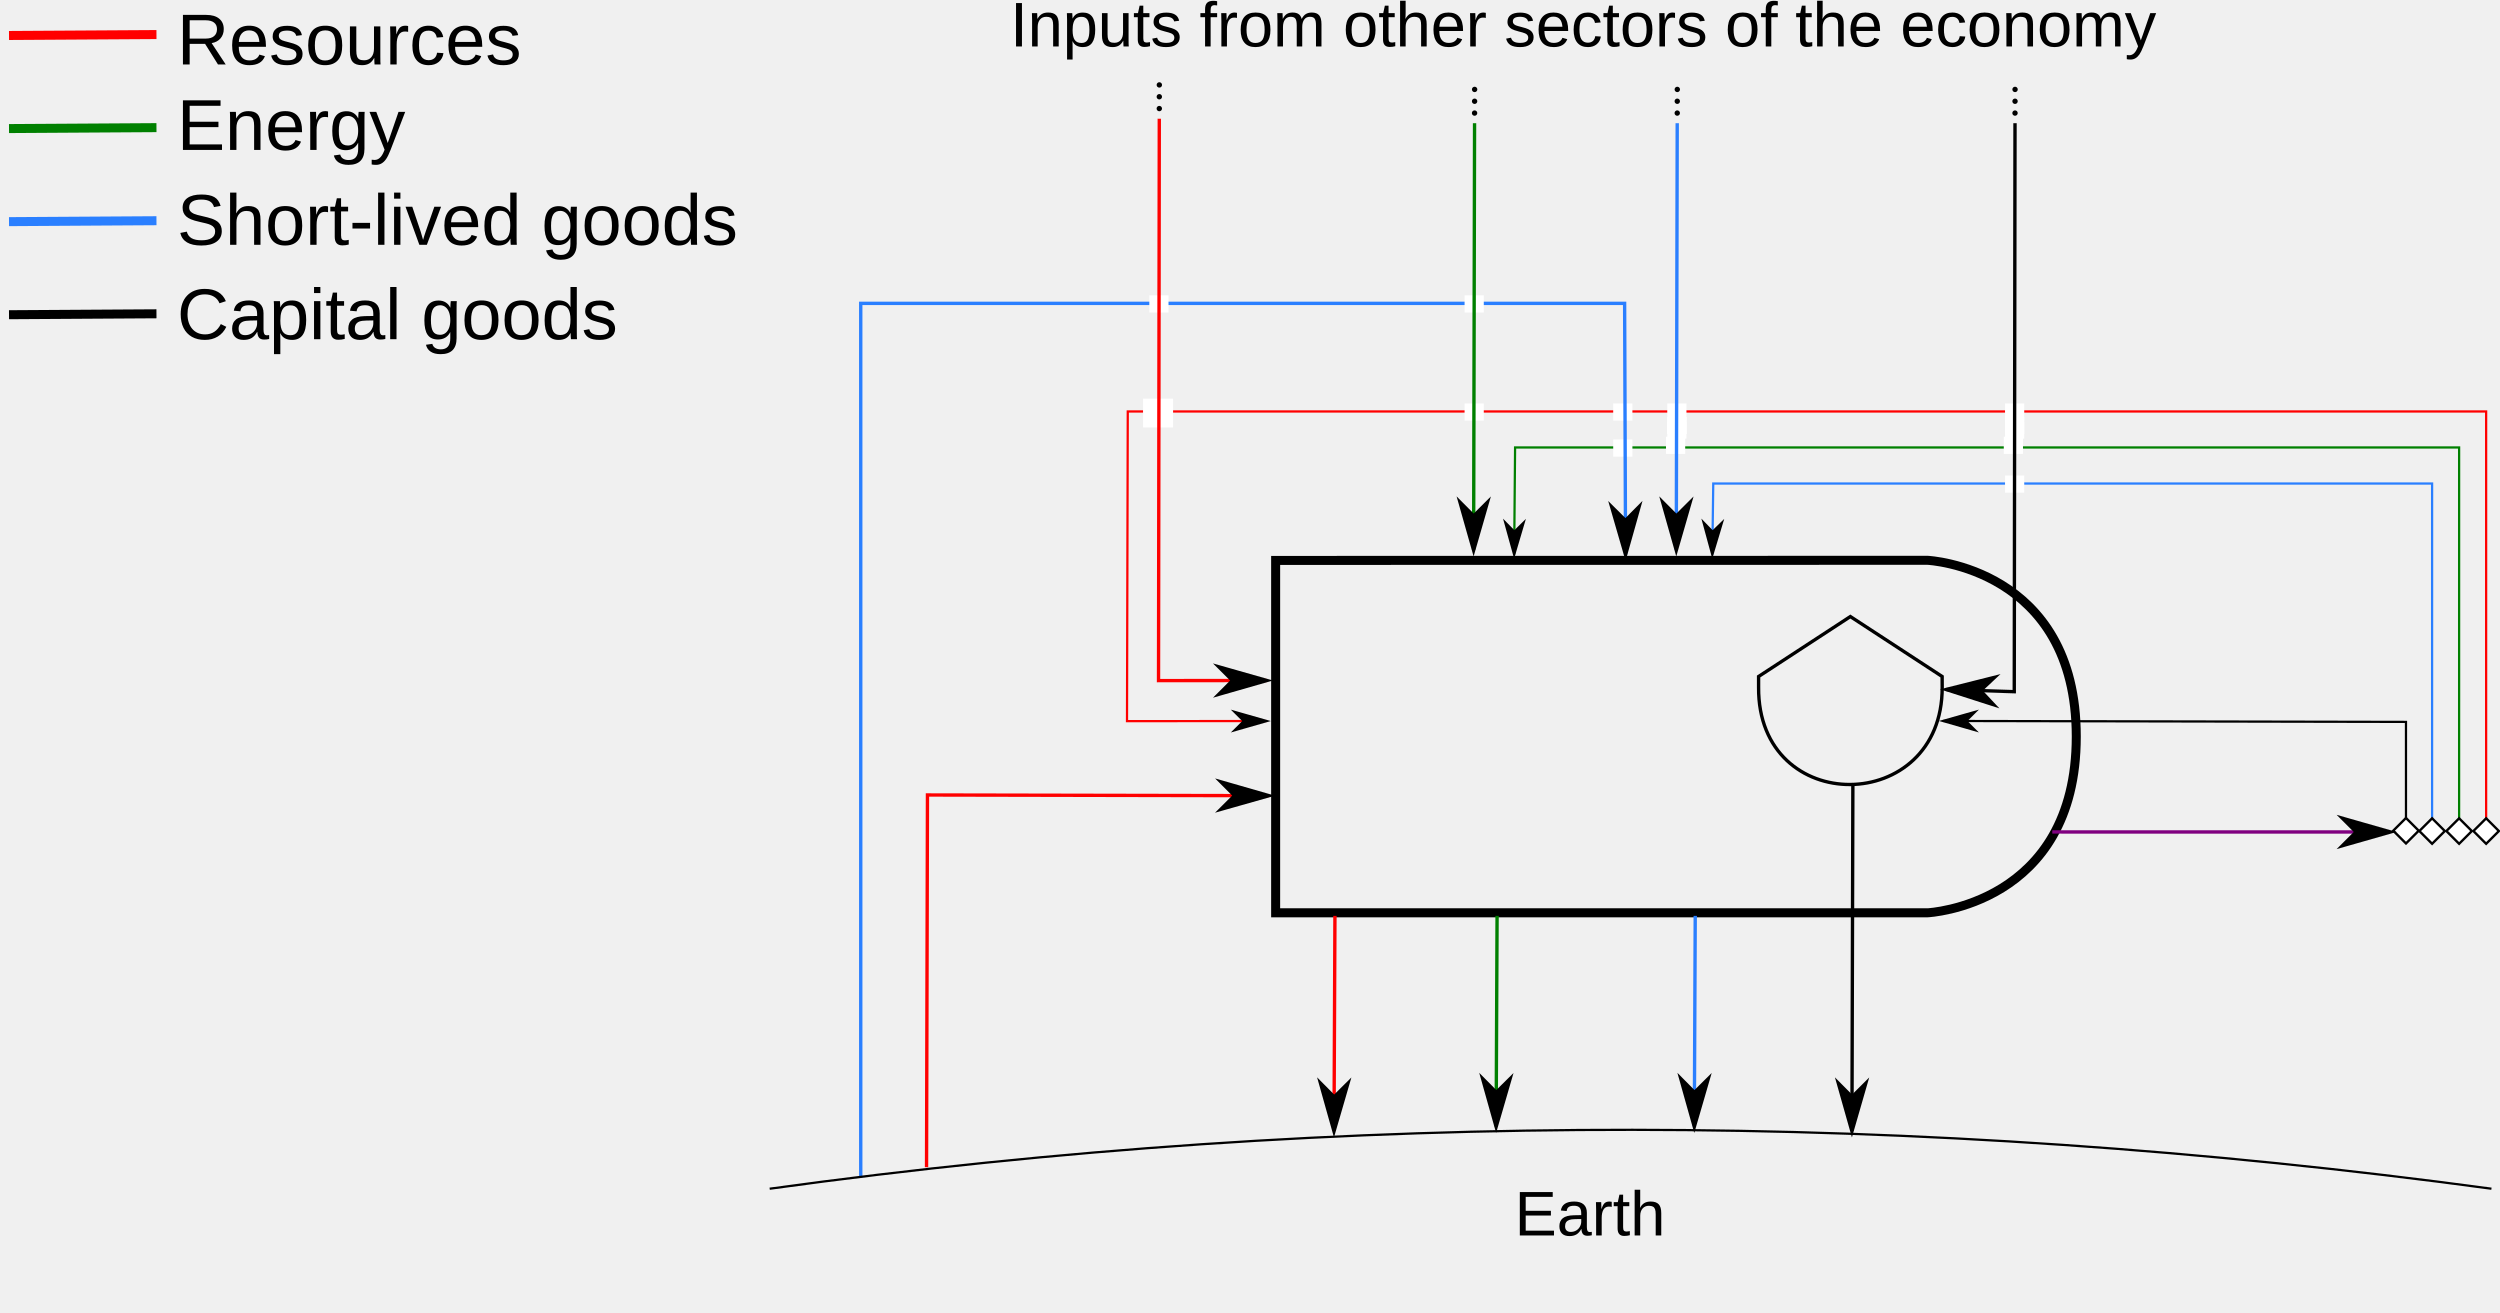
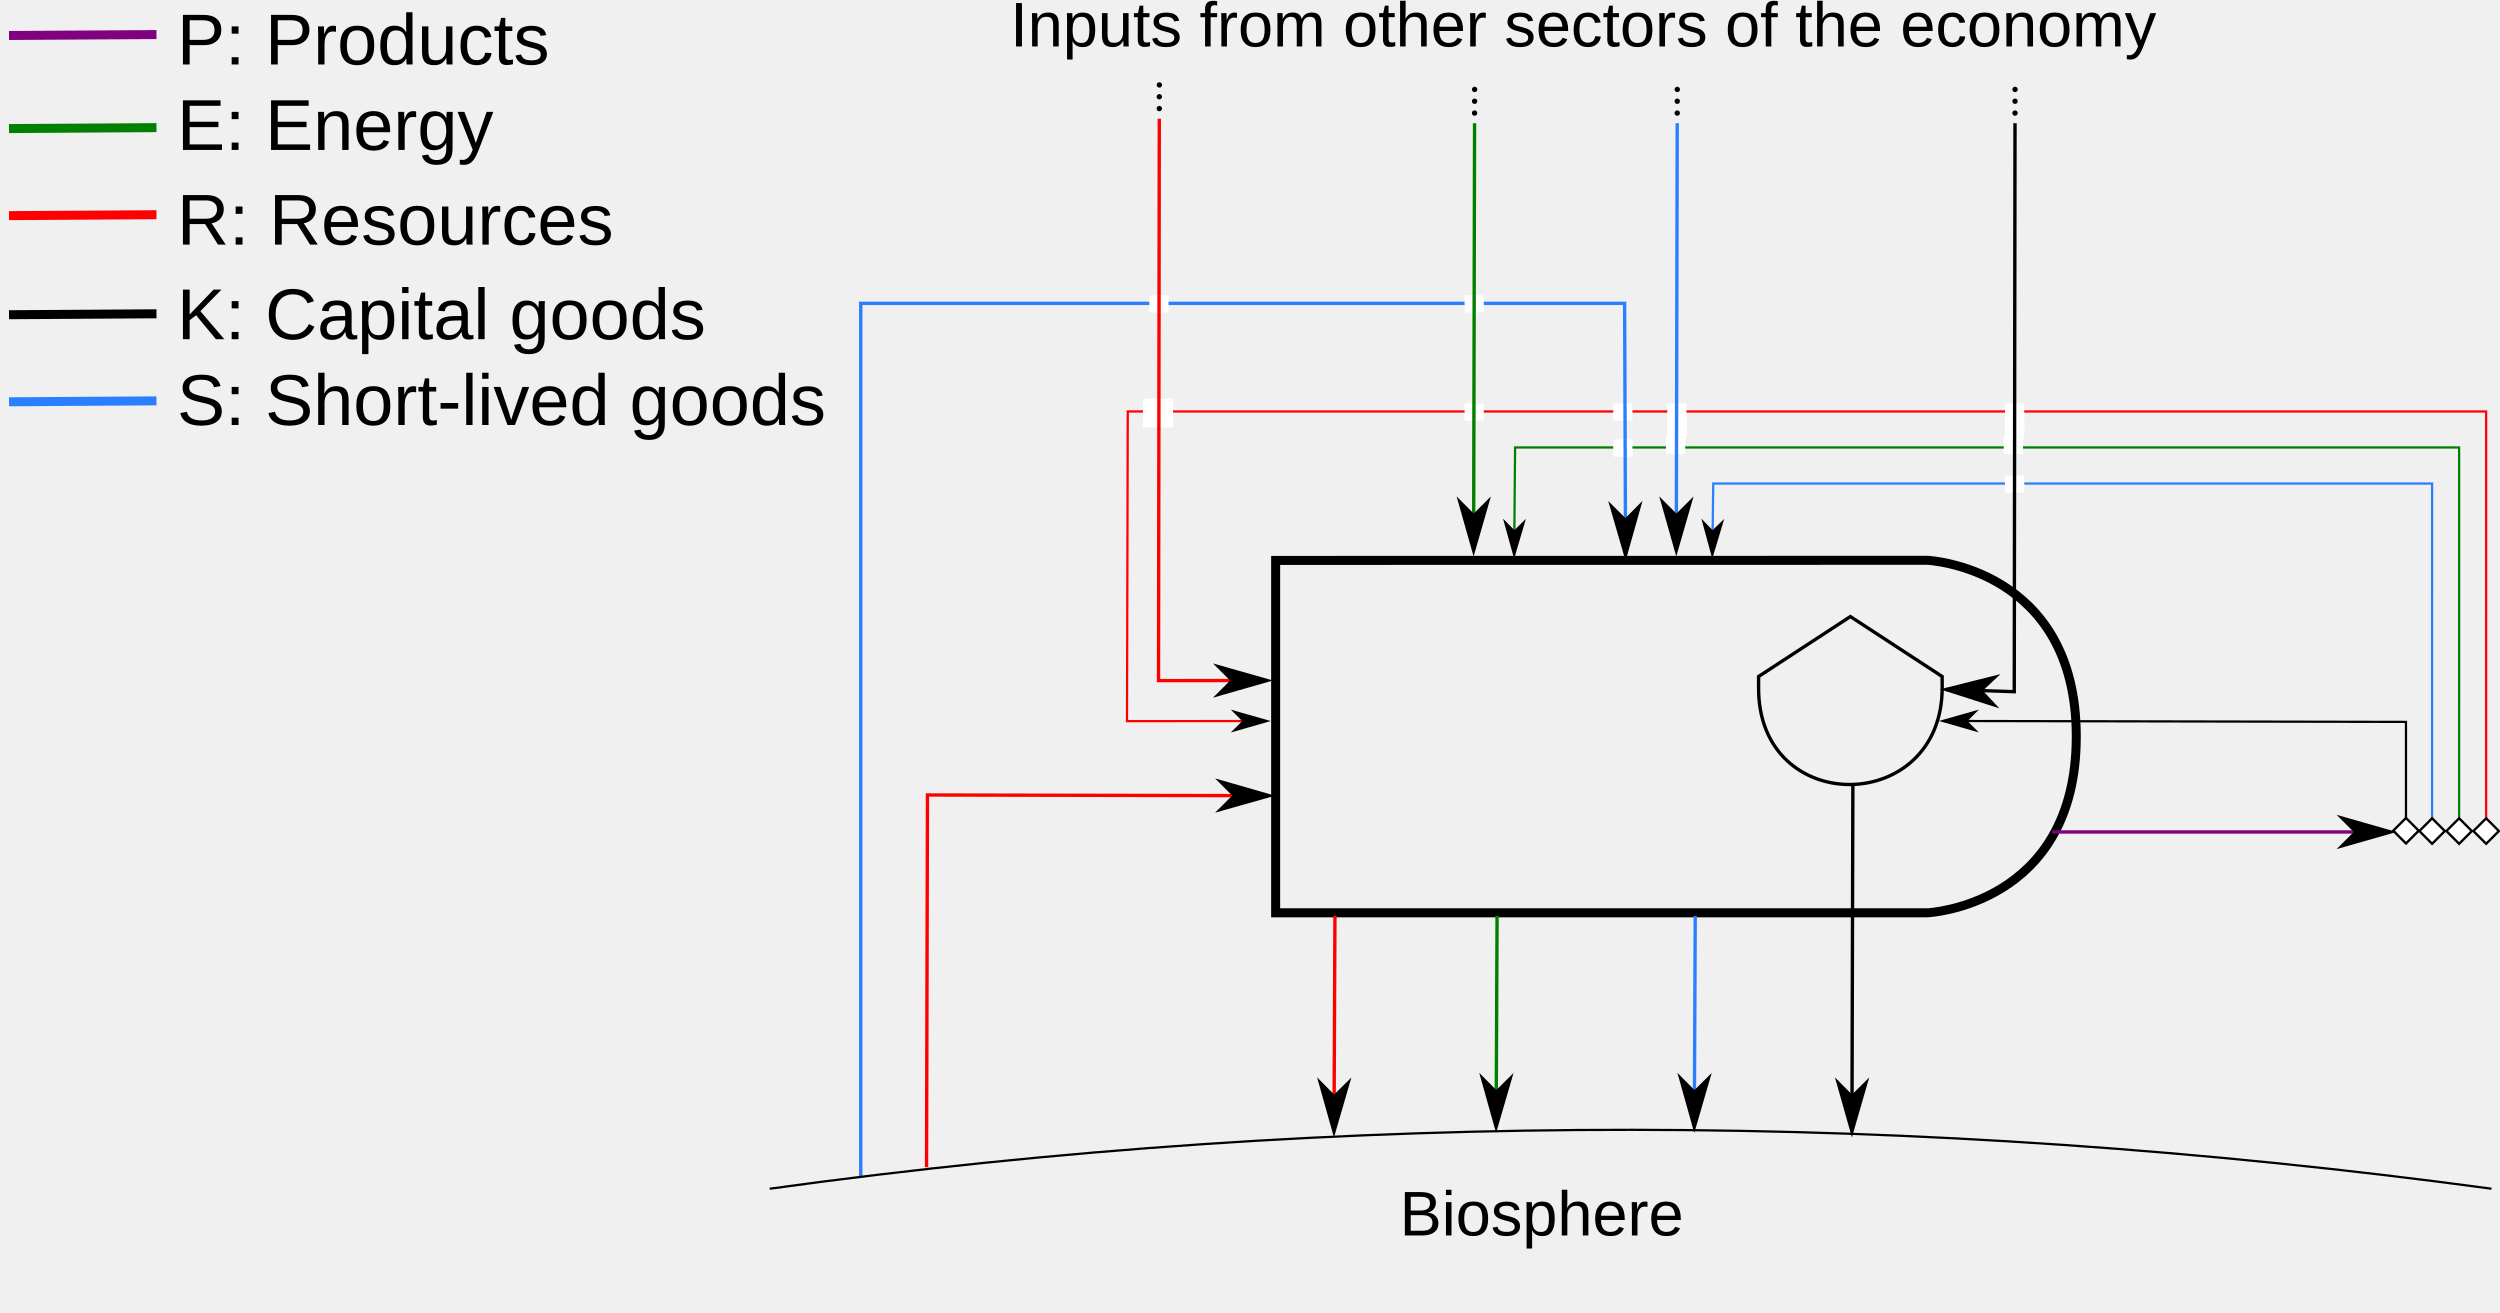
<svg xmlns="http://www.w3.org/2000/svg" width="1110.177" height="582.942" id="svg2" version="1.1">
  <defs id="defs4">
    <marker orient="auto" refY="0" refX="0" id="Arrow2Mend" style="overflow:visible">
      <path id="path3888" style="font-size:12px;fill-rule:evenodd;stroke-width:0.625;stroke-linejoin:round" d="M 8.719,4.034 -2.207,0.016 8.719,-4.002 c -1.745,2.372 -1.735,5.617 -6e-7,8.035 z" transform="scale(-0.6,-0.6)" />
    </marker>
    <marker orient="auto" refY="0" refX="0" id="EmptyDiamondL" style="overflow:visible">
      <path id="path3968" d="M 0,-7.071 -7.071,0 0,7.071 7.071,0 0,-7.071 z" style="fill:#ffffff;fill-rule:evenodd;stroke:#000000;stroke-width:1pt;marker-start:none" transform="scale(0.8,0.8)" />
    </marker>
    <marker style="overflow:visible" id="InfiniteLineStart" refX="0" refY="0" orient="auto">
      <g id="g4034" transform="translate(-13,0)">
        <circle d="M 3.8,0 C 3.8,0.442 3.442,0.8 3,0.8 2.558,0.8 2.2,0.442 2.2,0 c 0,-0.442 0.358,-0.8 0.8,-0.8 0.442,0 0.8,0.358 0.8,0.8 z" id="circle4036" r="0.8" cy="0" cx="3" />
        <circle d="M 7.3,0 C 7.3,0.442 6.942,0.8 6.5,0.8 6.058,0.8 5.7,0.442 5.7,0 c 0,-0.442 0.358,-0.8 0.8,-0.8 0.442,0 0.8,0.358 0.8,0.8 z" id="circle4038" r="0.8" cy="0" cx="6.5" />
        <circle d="M 10.8,0 C 10.8,0.442 10.442,0.8 10,0.8 9.558,0.8 9.2,0.442 9.2,0 c 0,-0.442 0.358,-0.8 0.8,-0.8 0.442,0 0.8,0.358 0.8,0.8 z" id="circle4040" r="0.8" cy="0" cx="10" />
      </g>
    </marker>
    <marker orient="auto" refY="0" refX="0" id="Arrow1Lend" style="overflow:visible">
      <path id="path3792" d="M 0,0 5,-5 -12.5,0 5,5 0,0 z" style="fill-rule:evenodd;stroke:#000000;stroke-width:1pt;marker-start:none" transform="matrix(-0.8,0,0,-0.8,-10,0)" />
    </marker>
    <marker orient="auto" refY="0" refX="0" id="Arrow1Lstart-0" style="overflow:visible">
      <path id="path4143-5" d="M 0,0 5,-5 -12.5,0 5,5 0,0 z" style="fill-rule:evenodd;stroke:#000000;stroke-width:1pt;marker-start:none" transform="matrix(0.8,0,0,0.8,10,0)" />
    </marker>
    <marker orient="auto" refY="0" refX="0" id="Arrow1Lend-7" style="overflow:visible">
      <path id="path4132-0" d="M 0,0 5,-5 -12.5,0 5,5 0,0 z" style="fill-rule:evenodd;stroke:#000000;stroke-width:1pt;marker-start:none" transform="matrix(-0.8,0,0,-0.8,-10,0)" />
    </marker>
    <marker style="overflow:visible" id="InfiniteLineStart-0" refX="0" refY="0" orient="auto">
      <g id="g4065-5" transform="translate(-13,0)">
        <circle d="M 3.8,0 C 3.8,0.442 3.442,0.8 3,0.8 2.558,0.8 2.2,0.442 2.2,0 c 0,-0.442 0.358,-0.8 0.8,-0.8 0.442,0 0.8,0.358 0.8,0.8 z" id="circle4067-6" r="0.8" cy="0" cx="3" />
        <circle d="M 7.3,0 C 7.3,0.442 6.942,0.8 6.5,0.8 6.058,0.8 5.7,0.442 5.7,0 c 0,-0.442 0.358,-0.8 0.8,-0.8 0.442,0 0.8,0.358 0.8,0.8 z" id="circle4069-78" r="0.8" cy="0" cx="6.5" />
        <circle d="M 10.8,0 C 10.8,0.442 10.442,0.8 10,0.8 9.558,0.8 9.2,0.442 9.2,0 c 0,-0.442 0.358,-0.8 0.8,-0.8 0.442,0 0.8,0.358 0.8,0.8 z" id="circle4071-06" r="0.8" cy="0" cx="10" />
      </g>
    </marker>
    <marker orient="auto" refY="0" refX="0" id="EmptyDiamondL-1" style="overflow:visible">
      <path id="path4169" d="M 0,-7.071 -7.071,0 0,7.071 7.071,0 0,-7.071 z" style="fill:#ffffff;fill-rule:evenodd;stroke:#000000;stroke-width:1pt;marker-start:none" transform="scale(0.8,0.8)" />
    </marker>
    <marker orient="auto" refY="0" refX="0" id="Arrow1Lstart-7" style="overflow:visible">
      <path id="path4143-9" d="M 0,0 5,-5 -12.5,0 5,5 0,0 z" style="fill-rule:evenodd;stroke:#000000;stroke-width:1pt;marker-start:none" transform="matrix(0.8,0,0,0.8,10,0)" />
    </marker>
    <marker orient="auto" refY="0" refX="0" id="Arrow1Lend-0" style="overflow:visible">
      <path id="path4132-2" d="M 0,0 5,-5 -12.5,0 5,5 0,0 z" style="fill-rule:evenodd;stroke:#000000;stroke-width:1pt;marker-start:none" transform="matrix(-0.8,0,0,-0.8,-10,0)" />
    </marker>
    <marker style="overflow:visible" id="InfiniteLineStart-3" refX="0" refY="0" orient="auto">
      <g id="g4065-9" transform="translate(-13,0)">
        <circle d="M 3.8,0 C 3.8,0.442 3.442,0.8 3,0.8 2.558,0.8 2.2,0.442 2.2,0 c 0,-0.442 0.358,-0.8 0.8,-0.8 0.442,0 0.8,0.358 0.8,0.8 z" id="circle4067-9" r="0.8" cy="0" cx="3" />
        <circle d="M 7.3,0 C 7.3,0.442 6.942,0.8 6.5,0.8 6.058,0.8 5.7,0.442 5.7,0 c 0,-0.442 0.358,-0.8 0.8,-0.8 0.442,0 0.8,0.358 0.8,0.8 z" id="circle4069-7" r="0.8" cy="0" cx="6.5" />
        <circle d="M 10.8,0 C 10.8,0.442 10.442,0.8 10,0.8 9.558,0.8 9.2,0.442 9.2,0 c 0,-0.442 0.358,-0.8 0.8,-0.8 0.442,0 0.8,0.358 0.8,0.8 z" id="circle4071-0" r="0.8" cy="0" cx="10" />
      </g>
    </marker>
    <marker orient="auto" refY="0" refX="0" id="InfiniteLineStart-7" style="overflow:visible">
      <g transform="translate(-13,0)" id="g4065">
        <circle cx="3" cy="0" r="0.8" id="circle4067" d="M 3.8,0 C 3.8,0.442 3.442,0.8 3,0.8 2.558,0.8 2.2,0.442 2.2,0 c 0,-0.442 0.358,-0.8 0.8,-0.8 0.442,0 0.8,0.358 0.8,0.8 z" />
        <circle cx="6.5" cy="0" r="0.8" id="circle4069" d="M 7.3,0 C 7.3,0.442 6.942,0.8 6.5,0.8 6.058,0.8 5.7,0.442 5.7,0 c 0,-0.442 0.358,-0.8 0.8,-0.8 0.442,0 0.8,0.358 0.8,0.8 z" />
        <circle cx="10" cy="0" r="0.8" id="circle4071" d="M 10.8,0 C 10.8,0.442 10.442,0.8 10,0.8 9.558,0.8 9.2,0.442 9.2,0 c 0,-0.442 0.358,-0.8 0.8,-0.8 0.442,0 0.8,0.358 0.8,0.8 z" />
      </g>
    </marker>
    <marker style="overflow:visible" id="Arrow1Lend-2" refX="0" refY="0" orient="auto">
      <path transform="matrix(-0.8,0,0,-0.8,-10,0)" style="fill-rule:evenodd;stroke:#000000;stroke-width:1pt;marker-start:none" d="M 0,0 5,-5 -12.5,0 5,5 0,0 z" id="path4132" />
    </marker>
    <marker style="overflow:visible" id="Arrow1Lstart" refX="0" refY="0" orient="auto">
      <path transform="matrix(0.8,0,0,0.8,10,0)" style="fill-rule:evenodd;stroke:#000000;stroke-width:1pt;marker-start:none" d="M 0,0 5,-5 -12.5,0 5,5 0,0 z" id="path4143" />
    </marker>
  </defs>
  <g id="layer1" transform="translate(835.1399,-154.6341)">
    <text xml:space="preserve" style="font-size:32px;font-style:normal;font-variant:normal;font-weight:bold;font-stretch:expanded;text-align:start;line-height:125%;letter-spacing:0px;word-spacing:0px;text-anchor:start;fill:#000000;fill-opacity:1;stroke:none;font-family:Engravers MT;-inkscape-font-specification:Engravers MT Bold Expanded" x="292.258" y="107.663" id="text6668" transform="translate(-121.7803,643.7631)">
      <tspan id="tspan6670" x="292.258" y="107.663" />
    </text>
-     <path id="path4734" d="m -831.14,170.394 65.479,-0.414" style="fill:none;stroke:#ff0000;stroke-width:4;stroke-linecap:butt;stroke-linejoin:miter;stroke-opacity:1;marker-start:none;marker-end:none" />
+     <path id="path4734" d="m -831.14,250.394 65.479,-0.414" style="fill:none;stroke:#ff0000;stroke-width:4;stroke-linecap:butt;stroke-linejoin:miter;stroke-opacity:1;marker-start:none;marker-end:none" />
    <path style="fill:none;stroke:#000000;stroke-width:4;stroke-linecap:butt;stroke-linejoin:miter;stroke-opacity:1;marker-start:none;marker-end:none" d="m -831.14,294.394 65.479,-0.414" id="path4736" />
    <path style="fill:none;stroke:#008000;stroke-width:4;stroke-linecap:butt;stroke-linejoin:miter;stroke-opacity:1;marker-start:none;marker-end:none" d="m -831.14,211.728 65.479,-0.414" id="path4738" />
-     <path id="path4740" d="m -831.14,253.061 65.479,-0.414" style="fill:none;stroke:#2a7fff;stroke-width:4;stroke-linecap:butt;stroke-linejoin:miter;stroke-opacity:1;marker-start:none;marker-end:none" />
-     <text xml:space="preserve" style="font-size:32px;font-style:normal;font-variant:normal;font-weight:normal;font-stretch:normal;text-align:start;line-height:125%;letter-spacing:0px;word-spacing:0px;text-anchor:start;fill:#000000;fill-opacity:1;stroke:none;font-family:Arial;-inkscape-font-specification:Arial" x="-756.526" y="183.267" id="text5894">
-       <tspan id="tspan5896" x="-756.526" y="183.267">Resources</tspan>
+     <path id="path4740" d="m -831.14,333.061 65.479,-0.414" style="fill:none;stroke:#2a7fff;stroke-width:4;stroke-linecap:butt;stroke-linejoin:miter;stroke-opacity:1;marker-start:none;marker-end:none" />
+     <text xml:space="preserve" style="font-size:32px;font-style:normal;font-variant:normal;font-weight:normal;font-stretch:normal;text-align:start;line-height:125%;letter-spacing:0px;word-spacing:0px;text-anchor:start;fill:#000000;fill-opacity:1;stroke:none;font-family:Arial;-inkscape-font-specification:Arial" x="-756.526" y="263.267" id="text5894">
+       <tspan id="tspan5896" x="-756.526" y="263.267">R: Resources</tspan>
    </text>
    <text id="text5898" y="221.202" x="-756.526" style="font-size:32px;font-style:normal;font-variant:normal;font-weight:normal;font-stretch:normal;text-align:start;line-height:125%;letter-spacing:0px;word-spacing:0px;text-anchor:start;fill:#000000;fill-opacity:1;stroke:none;font-family:Arial;-inkscape-font-specification:Arial" xml:space="preserve">
-       <tspan y="221.202" x="-756.526" id="tspan5900">Energy</tspan>
-     </text>
-     <text xml:space="preserve" style="font-size:32px;font-style:normal;font-variant:normal;font-weight:normal;font-stretch:normal;text-align:start;line-height:125%;letter-spacing:0px;word-spacing:0px;text-anchor:start;fill:#000000;fill-opacity:1;stroke:none;font-family:Arial;-inkscape-font-specification:Arial" x="-756.526" y="263.357" id="text5902">
-       <tspan id="tspan5904" x="-756.526" y="263.357">Short-lived goods</tspan>
+       <tspan y="221.202" x="-756.526" id="tspan5900">E: Energy</tspan>
+     </text>
+     <text xml:space="preserve" style="font-size:32px;font-style:normal;font-variant:normal;font-weight:normal;font-stretch:normal;text-align:start;line-height:125%;letter-spacing:0px;word-spacing:0px;text-anchor:start;fill:#000000;fill-opacity:1;stroke:none;font-family:Arial;-inkscape-font-specification:Arial" x="-756.526" y="343.357" id="text5902">
+       <tspan id="tspan5904" x="-756.526" y="343.357">S: Short-lived goods</tspan>
    </text>
    <text id="text5906" y="305.267" x="-756.526" style="font-size:32px;font-style:normal;font-variant:normal;font-weight:normal;font-stretch:normal;text-align:start;line-height:125%;letter-spacing:0px;word-spacing:0px;text-anchor:start;fill:#000000;fill-opacity:1;stroke:none;font-family:Arial;-inkscape-font-specification:Arial" xml:space="preserve">
-       <tspan y="305.267" x="-756.526" id="tspan5908">Capital goods</tspan>
+       <tspan y="305.267" x="-756.526" id="tspan5908">K: Capital goods</tspan>
    </text>
    <path id="path6782" d="m -268.666,403.498 0,156.485 289.541,0 c 0,0 66,-3.206 66,-78.265 0,-75.059 -66,-78.265 -66,-78.265 z" style="fill:none;stroke:#000000;stroke-width:4;stroke-linecap:butt;stroke-linejoin:miter;stroke-opacity:1" />
    <path style="fill:none;stroke:#000000;stroke-width:1.5;stroke-linecap:butt;stroke-linejoin:miter;stroke-opacity:1" d="m 27.306,455.046 -40.754,-26.62 -40.754,26.62 0,4.778 c -0.431,58.107 81.709,57.06 81.531,0 z" id="path6784" />
    <path id="path6786" d="m -423.691,672.966 0.409,-165.304 151.459,0.31" style="fill:none;stroke:#ff0000;stroke-width:1.5;stroke-linecap:butt;stroke-linejoin:miter;stroke-opacity:1;marker-start:none;marker-end:url(#Arrow1Lend)" />
    <path id="path6796" d="m -242.335,561.347 -0.414,95.479" style="fill:none;stroke:#ff0000;stroke-width:1.5;stroke-linecap:butt;stroke-linejoin:miter;stroke-opacity:1;marker-start:none;marker-end:url(#Arrow1Lend)" />
    <path style="fill:none;stroke:#000000;stroke-width:1.5;stroke-linecap:butt;stroke-linejoin:miter;stroke-opacity:1;marker-start:none;marker-end:url(#Arrow1Lend)" d="m -12.335,503.347 -0.414,153.479" id="path6806" />
    <path style="fill:none;stroke:#008000;stroke-width:1.5;stroke-linecap:butt;stroke-linejoin:miter;stroke-opacity:1;marker-start:none;marker-end:url(#Arrow1Lend)" d="m -170.335,561.347 -0.414,93.479" id="path6816" />
    <path style="fill:none;stroke:#2a7fff;stroke-width:1px;stroke-linecap:butt;stroke-linejoin:miter;stroke-opacity:1;marker-start:url(#EmptyDiamondL);marker-end:url(#Arrow1Lend)" d="m 244.88,523.677 0.005,-154.33 -319.219,0 -0.414,31.479" id="path6820" />
    <path style="fill:none;stroke:#000000;stroke-width:1px;stroke-linecap:butt;stroke-linejoin:miter;stroke-opacity:1;marker-start:url(#EmptyDiamondL);marker-end:url(#Arrow1Lend)" d="m 233.286,523.531 0,-48.325 -205.479,-0.414" id="path6822" />
    <path id="path6824" d="m 76.221,524.076 150,0.009" style="fill:none;stroke:#800080;stroke-width:1.5;stroke-linecap:butt;stroke-linejoin:miter;stroke-opacity:1;marker-end:url(#Arrow1Lend)" />
    <path id="path6826" d="m 256.88,523.677 0.005,-170.33 -419.219,0 -0.414,47.479" style="fill:none;stroke:#008000;stroke-width:1px;stroke-linecap:butt;stroke-linejoin:miter;stroke-opacity:1;marker-start:url(#EmptyDiamondL);marker-end:url(#Arrow1Lend)" />
    <rect y="365.793" x="55.239" height="7.626" width="8.523" id="rect6828" style="fill:#ffffff;fill-opacity:1;stroke:none" />
    <rect style="fill:#ffffff;fill-opacity:1;stroke:none" id="rect6830" width="8.523" height="7.626" x="54.683" y="348.572" />
    <rect style="fill:#ffffff;fill-opacity:1;stroke:none" id="rect6832" width="8.523" height="7.626" x="55.239" y="339.793" />
    <rect y="341.793" x="55.239" height="7.626" width="8.523" id="rect6834" style="fill:#ffffff;fill-opacity:1;stroke:none" />
    <rect y="339.793" x="-94.761" height="7.626" width="8.523" id="rect6836" style="fill:#ffffff;fill-opacity:1;stroke:none" />
    <rect style="fill:#ffffff;fill-opacity:1;stroke:none" id="rect6838" width="8.523" height="7.626" x="-94.761" y="341.793" />
    <path id="path6848" d="m -82.335,561.347 -0.414,93.479" style="fill:none;stroke:#2a7fff;stroke-width:1.5;stroke-linecap:butt;stroke-linejoin:miter;stroke-opacity:1;marker-start:none;marker-end:url(#Arrow1Lend)" />
    <path style="fill:none;stroke:#ff0000;stroke-width:1px;stroke-linecap:butt;stroke-linejoin:miter;stroke-opacity:1;marker-start:url(#EmptyDiamondL);marker-end:url(#Arrow1Lend)" d="m 268.88,523.677 0.005,-186.33 -603.219,0 -0.338,137.528 61.924,-0.049" id="path6850" />
    <rect style="fill:#ffffff;fill-opacity:1;stroke:none" id="rect6852" width="13.338" height="12.782" x="-327.548" y="331.666" />
    <rect y="333.793" x="55.239" height="7.626" width="8.523" id="rect6854" style="fill:#ffffff;fill-opacity:1;stroke:none" />
    <rect y="348.572" x="-95.317" height="7.626" width="8.523" id="rect6860" style="fill:#ffffff;fill-opacity:1;stroke:none" />
    <rect y="339.793" x="-94.761" height="7.626" width="8.523" id="rect6862" style="fill:#ffffff;fill-opacity:1;stroke:none" />
    <rect style="fill:#ffffff;fill-opacity:1;stroke:none" id="rect6866" width="8.523" height="7.626" x="-94.761" y="333.793" />
    <path style="fill:none;stroke:#2a7fff;stroke-width:1.5;stroke-linecap:butt;stroke-linejoin:miter;stroke-opacity:1;marker-start:url(#InfiniteLineStart-7);marker-end:url(#Arrow1Lend)" d="m -90.334,209.347 -0.414,189.479" id="path9595" />
    <path id="path9819" d="M 59.666,209.347 59.333,461.79 29.252,460.826" style="fill:none;stroke:#000000;stroke-width:1.5;stroke-linecap:butt;stroke-linejoin:miter;stroke-opacity:1;marker-start:url(#InfiniteLineStart-7);marker-end:url(#Arrow1Lend)" />
    <rect y="333.793" x="-184.761" height="7.626" width="8.523" id="rect4707" style="fill:#ffffff;fill-opacity:1;stroke:none" />
    <rect y="333.793" x="-118.761" height="7.626" width="8.523" id="rect4711" style="fill:#ffffff;fill-opacity:1;stroke:none" />
    <rect style="fill:#ffffff;fill-opacity:1;stroke:none" id="rect4713" width="8.523" height="7.626" x="-118.761" y="349.793" />
    <path id="path4703" d="m -452.907,677.677 -0.005,-388.33 339.219,0 0.414,111.479" style="fill:none;stroke:#2a7fff;stroke-width:1.5;stroke-linecap:butt;stroke-linejoin:miter;stroke-opacity:1;marker-start:none;marker-end:url(#Arrow1Lend)" />
    <rect style="fill:#ffffff;fill-opacity:1;stroke:none" id="rect4709" width="8.523" height="7.626" x="-184.761" y="285.793" />
    <path id="path4705" d="m -180.334,209.347 -0.414,189.479" style="fill:none;stroke:#008000;stroke-width:1.5;stroke-linecap:butt;stroke-linejoin:miter;stroke-opacity:1;marker-start:url(#InfiniteLineStart-7);marker-end:url(#Arrow1Lend)" />
    <rect y="285.793" x="-324.761" height="7.626" width="8.523" id="rect4717" style="fill:#ffffff;fill-opacity:1;stroke:none" />
    <path style="fill:none;stroke:#ff0000;stroke-width:1.5;stroke-linecap:butt;stroke-linejoin:miter;stroke-opacity:1;marker-start:url(#InfiniteLineStart-7);marker-end:url(#Arrow1Lend)" d="m -320.334,207.347 -0.338,249.528 47.924,-0.049" id="path9583" />
-     <text id="text4961" y="703.267" x="-162.526" style="font-size:28px;font-style:normal;font-variant:normal;font-weight:normal;font-stretch:normal;text-align:start;line-height:125%;letter-spacing:0px;word-spacing:0px;text-anchor:start;fill:#000000;fill-opacity:1;stroke:none;font-family:Arial;-inkscape-font-specification:Arial" xml:space="preserve">
-       <tspan y="703.267" x="-162.526" id="tspan4963">Earth</tspan>
+     <text id="text4961" y="703.267" x="-131.094" style="font-size:28px;font-style:normal;font-variant:normal;font-weight:normal;font-stretch:normal;text-align:start;line-height:125%;letter-spacing:0px;word-spacing:0px;text-anchor:start;fill:#000000;fill-opacity:1;stroke:none;font-family:Arial;-inkscape-font-specification:Arial" xml:space="preserve">
+       <tspan y="703.267" x="-131.094" id="tspan4963" style="text-align:center;text-anchor:middle">Biosphere</tspan>
    </text>
    <text id="text4965" y="175.267" x="-386.526" style="font-size:28px;font-style:normal;font-variant:normal;font-weight:normal;font-stretch:normal;text-align:start;line-height:125%;letter-spacing:0px;word-spacing:0px;text-anchor:start;fill:#000000;fill-opacity:1;stroke:none;font-family:Arial;-inkscape-font-specification:Arial" xml:space="preserve">
      <tspan y="175.267" x="-386.526" id="tspan4967">Inputs from other sectors of the economy</tspan>
    </text>
    <path style="fill:none;stroke:#000000;stroke-width:1px;stroke-linecap:butt;stroke-linejoin:miter;stroke-opacity:1" d="m 341.788,527.876 c 256.212,-35.344 510.705,-34.403 764.592,0" id="path3079" transform="translate(-835.1399,154.6341)" />
    <flowRoot xml:space="preserve" id="flowRoot3075" style="font-size:16px;font-style:normal;font-weight:normal;text-align:center;line-height:125%;letter-spacing:0px;word-spacing:0px;text-anchor:middle;fill:#000000;fill-opacity:1;stroke:none;font-family:Sans" transform="translate(-820.7122,138.1453)">
      <flowRegion id="flowRegion3077">
        <rect id="rect3079" width="197.866" height="62.864" x="166.949" y="269.654" style="font-size:16px;text-align:center;text-anchor:middle" />
      </flowRegion>
      <flowPara id="flowPara3081" style="font-size:16px">
        <flowSpan style="font-weight:bold;-inkscape-font-specification:Sans Bold" id="flowSpan3423">Ia. </flowSpan>Inputs from biosphere not destined for final output:</flowPara>
      <flowPara id="flowPara3083" style="font-size:22px">$0 </flowPara>
    </flowRoot>
    <flowRoot transform="translate(-784.6429,300.9724)" style="font-size:16px;font-style:normal;font-weight:normal;text-align:center;line-height:125%;letter-spacing:0px;word-spacing:0px;text-anchor:middle;fill:#000000;fill-opacity:1;stroke:none;font-family:Sans" id="flowRoot3085" xml:space="preserve">
      <flowRegion id="flowRegion3087">
        <rect style="font-size:16px;text-align:center;text-anchor:middle" y="269.654" x="166.949" height="69.047" width="191.683" id="rect3089" ry="2.061" />
      </flowRegion>
      <flowPara style="font-size:11px" id="flowPara3091">
        <flowSpan style="font-size:16px" id="flowSpan3205">
          <flowSpan style="font-weight:bold;-inkscape-font-specification:Sans Bold" id="flowSpan3425">Ib.</flowSpan> Inputs from biosphere destined for final output:</flowSpan>
      </flowPara>
      <flowPara style="font-size:16px" id="flowPara3093">
        <flowSpan style="font-size:22px" id="flowSpan3207">$0 </flowSpan>
      </flowPara>
    </flowRoot>
    <flowRoot xml:space="preserve" id="flowRoot3095" style="fill:black;stroke:none;stroke-opacity:1;stroke-width:1px;stroke-linejoin:miter;stroke-linecap:butt;fill-opacity:1;font-family:Sans;font-style:normal;font-weight:normal;font-size:40px;line-height:125%;letter-spacing:0px;word-spacing:0px">
      <flowRegion id="flowRegion3097">
        <rect id="rect3099" width="44.314" height="54.619" x="306.074" y="322.213" />
      </flowRegion>
      <flowPara id="flowPara3101" />
    </flowRoot>
    <flowRoot xml:space="preserve" id="flowRoot3103" style="fill:black;stroke:none;stroke-opacity:1;stroke-width:1px;stroke-linejoin:miter;stroke-linecap:butt;fill-opacity:1;font-family:Sans;font-style:normal;font-weight:normal;font-size:40px;line-height:125%;letter-spacing:0px;word-spacing:0px">
      <flowRegion id="flowRegion3105">
        <rect id="rect3107" width="143.247" height="42.253" x="419.434" y="419.084" />
      </flowRegion>
      <flowPara id="flowPara3109" />
    </flowRoot>
    <flowRoot transform="translate(-677.539,-69.9608)" style="font-size:16px;font-style:normal;font-weight:normal;text-align:center;line-height:125%;letter-spacing:0px;word-spacing:0px;text-anchor:middle;fill:#000000;fill-opacity:1;stroke:none;font-family:Sans" id="flowRoot3085-1" xml:space="preserve">
      <flowRegion id="flowRegion3087-7">
        <rect style="font-size:16px;text-align:center;text-anchor:middle" y="255.227" x="166.949" height="88.627" width="191.683" id="rect3089-4" ry="2.061" />
      </flowRegion>
      <flowPara style="font-size:16px" id="flowPara3091-0">
        <flowSpan style="font-weight:bold;-inkscape-font-specification:Sans Bold" id="flowSpan3427">IIa.</flowSpan> Destined for final output:</flowPara>
      <flowPara style="font-size:22px" id="flowPara3093-9">$207,623</flowPara>
    </flowRoot>
    <flowRoot transform="translate(-478.5727,-81.72119)" style="font-size:16px;font-style:normal;font-weight:normal;text-align:center;line-height:125%;letter-spacing:0px;word-spacing:0px;text-anchor:middle;fill:#000000;fill-opacity:1;stroke:none;font-family:Sans" id="flowRoot3085-1-4" xml:space="preserve">
      <flowRegion id="flowRegion3087-7-8">
        <rect style="font-size:16px;text-align:center;text-anchor:middle" y="269.654" x="166.949" height="46.375" width="139.124" id="rect3089-4-8" ry="2.061" />
      </flowRegion>
      <flowPara style="font-size:16px" id="flowPara3091-0-2">
        <flowSpan style="font-weight:bold;-inkscape-font-specification:Sans Bold" id="flowSpan3429">IIb.</flowSpan> Energy Inputs</flowPara>
      <flowPara style="font-size:22px" id="flowPara3093-9-4">$3,637</flowPara>
    </flowRoot>
    <flowRoot transform="translate(-314.9482,-63.19152)" style="font-size:16px;font-style:normal;font-weight:normal;text-align:center;line-height:125%;letter-spacing:0px;word-spacing:0px;text-anchor:middle;fill:#000000;fill-opacity:1;stroke:none;font-family:Sans" id="flowRoot3085-1-5" xml:space="preserve">
      <flowRegion id="flowRegion3087-7-5">
        <rect style="font-size:16px;text-align:center;text-anchor:middle" y="255.227" x="166.949" height="88.627" width="191.683" id="rect3089-4-1" ry="2.061" />
      </flowRegion>
      <flowPara style="font-size:16px" id="flowPara3091-0-7">
        <flowSpan style="font-weight:bold;-inkscape-font-specification:Sans Bold" id="flowSpan3431">IIc. </flowSpan>Not destined for final output:</flowPara>
      <flowPara style="font-size:22px" id="flowPara3093-9-1">$42,005</flowPara>
    </flowRoot>
    <flowRoot transform="translate(-133.6727,-63.19152)" style="font-size:16px;font-style:normal;font-weight:normal;text-align:center;line-height:125%;letter-spacing:0px;word-spacing:0px;text-anchor:middle;fill:#000000;fill-opacity:1;stroke:none;font-family:Sans" id="flowRoot3085-1-5-1" xml:space="preserve">
      <flowRegion id="flowRegion3087-7-5-5">
        <rect style="font-size:16px;text-align:center;text-anchor:middle" y="255.227" x="166.949" height="88.627" width="191.683" id="rect3089-4-1-2" ry="2.061" />
      </flowRegion>
      <flowPara style="font-size:16px" id="flowPara3091-0-7-7">
        <flowSpan style="font-weight:bold;-inkscape-font-specification:Sans Bold" id="flowSpan3433">IIIa. </flowSpan>Capital flows:</flowPara>
      <flowPara style="font-size:22px" id="flowPara3093-9-1-6">$26,474</flowPara>
    </flowRoot>
    <flowRoot transform="translate(-92.95718,167.3465)" style="font-size:16px;font-style:normal;font-weight:normal;text-align:center;line-height:125%;letter-spacing:0px;word-spacing:0px;text-anchor:middle;fill:#000000;fill-opacity:1;stroke:none;font-family:Sans" id="flowRoot3085-1-5-1-1" xml:space="preserve">
      <flowRegion id="flowRegion3087-7-5-5-4">
        <rect style="font-size:16px;text-align:center;text-anchor:middle" y="255.227" x="166.949" height="88.627" width="191.683" id="rect3089-4-1-2-2" ry="2.061" />
      </flowRegion>
      <flowPara style="font-size:22px" id="flowPara3093-9-1-6-2">
        <flowSpan id="flowSpan3299" style="font-size:16px">
          <flowSpan style="font-weight:bold;-inkscape-font-specification:Sans Bold" id="flowSpan3441">IIIb. </flowSpan>Capital flows from self: </flowSpan>$551</flowPara>
    </flowRoot>
    <flowRoot transform="translate(-382.4406,303.7938)" style="font-size:16px;font-style:normal;font-weight:normal;text-align:center;line-height:125%;letter-spacing:0px;word-spacing:0px;text-anchor:middle;fill:#000000;fill-opacity:1;stroke:none;font-family:Sans" id="flowRoot3085-2" xml:space="preserve">
      <flowRegion id="flowRegion3087-1">
        <rect style="font-size:16px;text-align:center;text-anchor:middle" y="269.654" x="166.949" height="69.047" width="191.683" id="rect3089-6" ry="2.061" />
      </flowRegion>
      <flowPara style="font-size:11px" id="flowPara3091-8">
        <flowSpan style="font-size:16px" id="flowSpan3205-5">
          <flowSpan style="font-weight:bold;-inkscape-font-specification:Sans Bold" id="flowSpan3445">IV. </flowSpan>Waste output to the biosphere:</flowSpan>
      </flowPara>
      <flowPara style="font-size:16px" id="flowPara3093-7">
        <flowSpan style="font-size:22px" id="flowSpan3207-6">$441 </flowSpan>
      </flowPara>
    </flowRoot>
    <flowRoot transform="translate(-102.1306,269.7856)" style="font-size:16px;font-style:normal;font-weight:normal;text-align:center;line-height:125%;letter-spacing:0px;word-spacing:0px;text-anchor:middle;fill:#000000;fill-opacity:1;stroke:none;font-family:Sans" id="flowRoot3085-18" xml:space="preserve">
      <flowRegion id="flowRegion3087-9">
        <rect style="font-size:16px;text-align:center;text-anchor:middle" y="269.654" x="166.949" height="69.047" width="191.683" id="rect3089-2" ry="2.061" />
      </flowRegion>
      <flowPara style="font-size:11px" id="flowPara3091-7">
        <flowSpan style="font-size:16px" id="flowSpan3205-9">
          <flowSpan style="font-weight:bold;-inkscape-font-specification:Sans Bold" id="flowSpan3443">V. </flowSpan>Net economic output:</flowSpan>
      </flowPara>
      <flowPara style="font-size:16px" id="flowPara3093-5">
        <flowSpan style="font-size:22px" id="flowSpan3207-4">$327,580 </flowSpan>
      </flowPara>
    </flowRoot>
    <flowRoot xml:space="preserve" id="flowRoot3356" style="fill:black;stroke:none;stroke-opacity:1;stroke-width:1px;stroke-linejoin:miter;stroke-linecap:butt;fill-opacity:1;font-family:Sans;font-style:normal;font-weight:normal;font-size:16px;line-height:125%;letter-spacing:0px;word-spacing:0px">
      <flowRegion id="flowRegion3358">
        <rect id="rect3360" width="167.98" height="68.016" x="908.946" y="169.691" style="font-size:16px" />
      </flowRegion>
      <flowPara id="flowPara3362" />
    </flowRoot>
    <flowRoot xml:space="preserve" id="flowRoot3364" style="font-size:16px;font-style:normal;font-weight:normal;line-height:125%;letter-spacing:0px;word-spacing:0px;fill:#000000;fill-opacity:1;stroke:none;font-family:Sans" transform="matrix(0.9889623,0,0,1,-830.203,124.7481)">
      <flowRegion id="flowRegion3366">
        <rect id="rect3368" width="321.762" height="58.741" x="913.069" y="162.477" />
      </flowRegion>
      <flowPara id="flowPara3370">
        <flowSpan style="font-weight:bold;-inkscape-font-specification:Sans Bold" id="flowSpan3435">IId.</flowSpan> Self-use destined for final out put:<flowSpan style="font-size:22px" id="flowSpan3419"> $139,259</flowSpan>
      </flowPara>
      <flowPara id="flowPara3372" />
    </flowRoot>
    <flowRoot transform="translate(-796.4923,177.8226)" xml:space="preserve" id="flowRoot3364-3" style="font-size:16px;font-style:normal;font-weight:normal;line-height:125%;letter-spacing:0px;word-spacing:0px;fill:#000000;fill-opacity:1;stroke:none;font-family:Sans">
      <flowRegion id="flowRegion3366-1">
        <rect id="rect3368-2" width="199.927" height="24.733" x="913.069" y="162.477" />
      </flowRegion>
      <flowPara id="flowPara3370-3">
        <flowSpan style="font-weight:bold;-inkscape-font-specification:Sans Bold" id="flowSpan3437">IIe.</flowSpan> Self-Use of energy: $0</flowPara>
      <flowPara id="flowPara3421"> </flowPara>
      <flowPara id="flowPara3372-3" />
    </flowRoot>
    <flowRoot transform="translate(-756.3008,204.617)" xml:space="preserve" id="flowRoot3364-4" style="font-size:16px;font-style:normal;font-weight:normal;text-align:center;line-height:125%;letter-spacing:0px;word-spacing:0px;text-anchor:middle;fill:#000000;fill-opacity:1;stroke:none;font-family:Sans">
      <flowRegion id="flowRegion3366-11">
        <rect id="rect3368-3" width="192.713" height="65.955" x="913.069" y="162.477" style="text-align:center;text-anchor:middle" />
      </flowRegion>
      <flowPara id="flowPara3370-8">
        <flowSpan style="font-weight:bold;-inkscape-font-specification:Sans Bold" id="flowSpan3439">IIf. </flowSpan> Self-Use  not destined for final output: $0</flowPara>
      <flowPara id="flowPara3372-7" />
    </flowRoot>
    <flowRoot xml:space="preserve" id="flowRoot3447" style="font-size:16px;font-style:normal;font-weight:normal;text-align:center;line-height:125%;letter-spacing:0px;word-spacing:0px;text-anchor:middle;fill:#000000;fill-opacity:1;stroke:none;font-family:Sans" transform="translate(-841.3233,179.3673)">
      <flowRegion id="flowRegion3449">
        <rect id="rect3451" width="216.416" height="84.505" x="575.048" y="276.868" style="text-align:center;text-anchor:middle" />
      </flowRegion>
      <flowPara style="font-size:20px;font-weight:bold;-inkscape-font-specification:Sans Bold" id="flowPara3465">2011 US Automobile Manufacturing Sector</flowPara>
      <flowPara id="flowPara3455" />
    </flowRoot>
    <flowRoot xml:space="preserve" id="flowRoot3457" style="fill:black;stroke:none;stroke-opacity:1;stroke-width:1px;stroke-linejoin:miter;stroke-linecap:butt;fill-opacity:1;font-family:Sans;font-style:normal;font-weight:normal;font-size:16px;line-height:125%;letter-spacing:0px;word-spacing:0px">
      <flowRegion id="flowRegion3459">
        <rect id="rect3461" width="21.642" height="30.917" x="764.669" y="363.435" />
      </flowRegion>
      <flowPara id="flowPara3463" />
    </flowRoot>
+     <path style="fill:none;stroke:#800080;stroke-width:4;stroke-linecap:butt;stroke-linejoin:miter;stroke-opacity:1;marker-start:none;marker-end:none" d="m -831.14,170.394 65.479,-0.414" id="path3176" />
+     <text id="text3178" y="183.267" x="-756.526" style="font-size:32px;font-style:normal;font-variant:normal;font-weight:normal;font-stretch:normal;text-align:start;line-height:125%;letter-spacing:0px;word-spacing:0px;text-anchor:start;fill:#000000;fill-opacity:1;stroke:none;font-family:Arial;-inkscape-font-specification:Arial" xml:space="preserve">
+       <tspan y="183.267" x="-756.526" id="tspan3180">P: Products</tspan>
+     </text>
  </g>
</svg>
